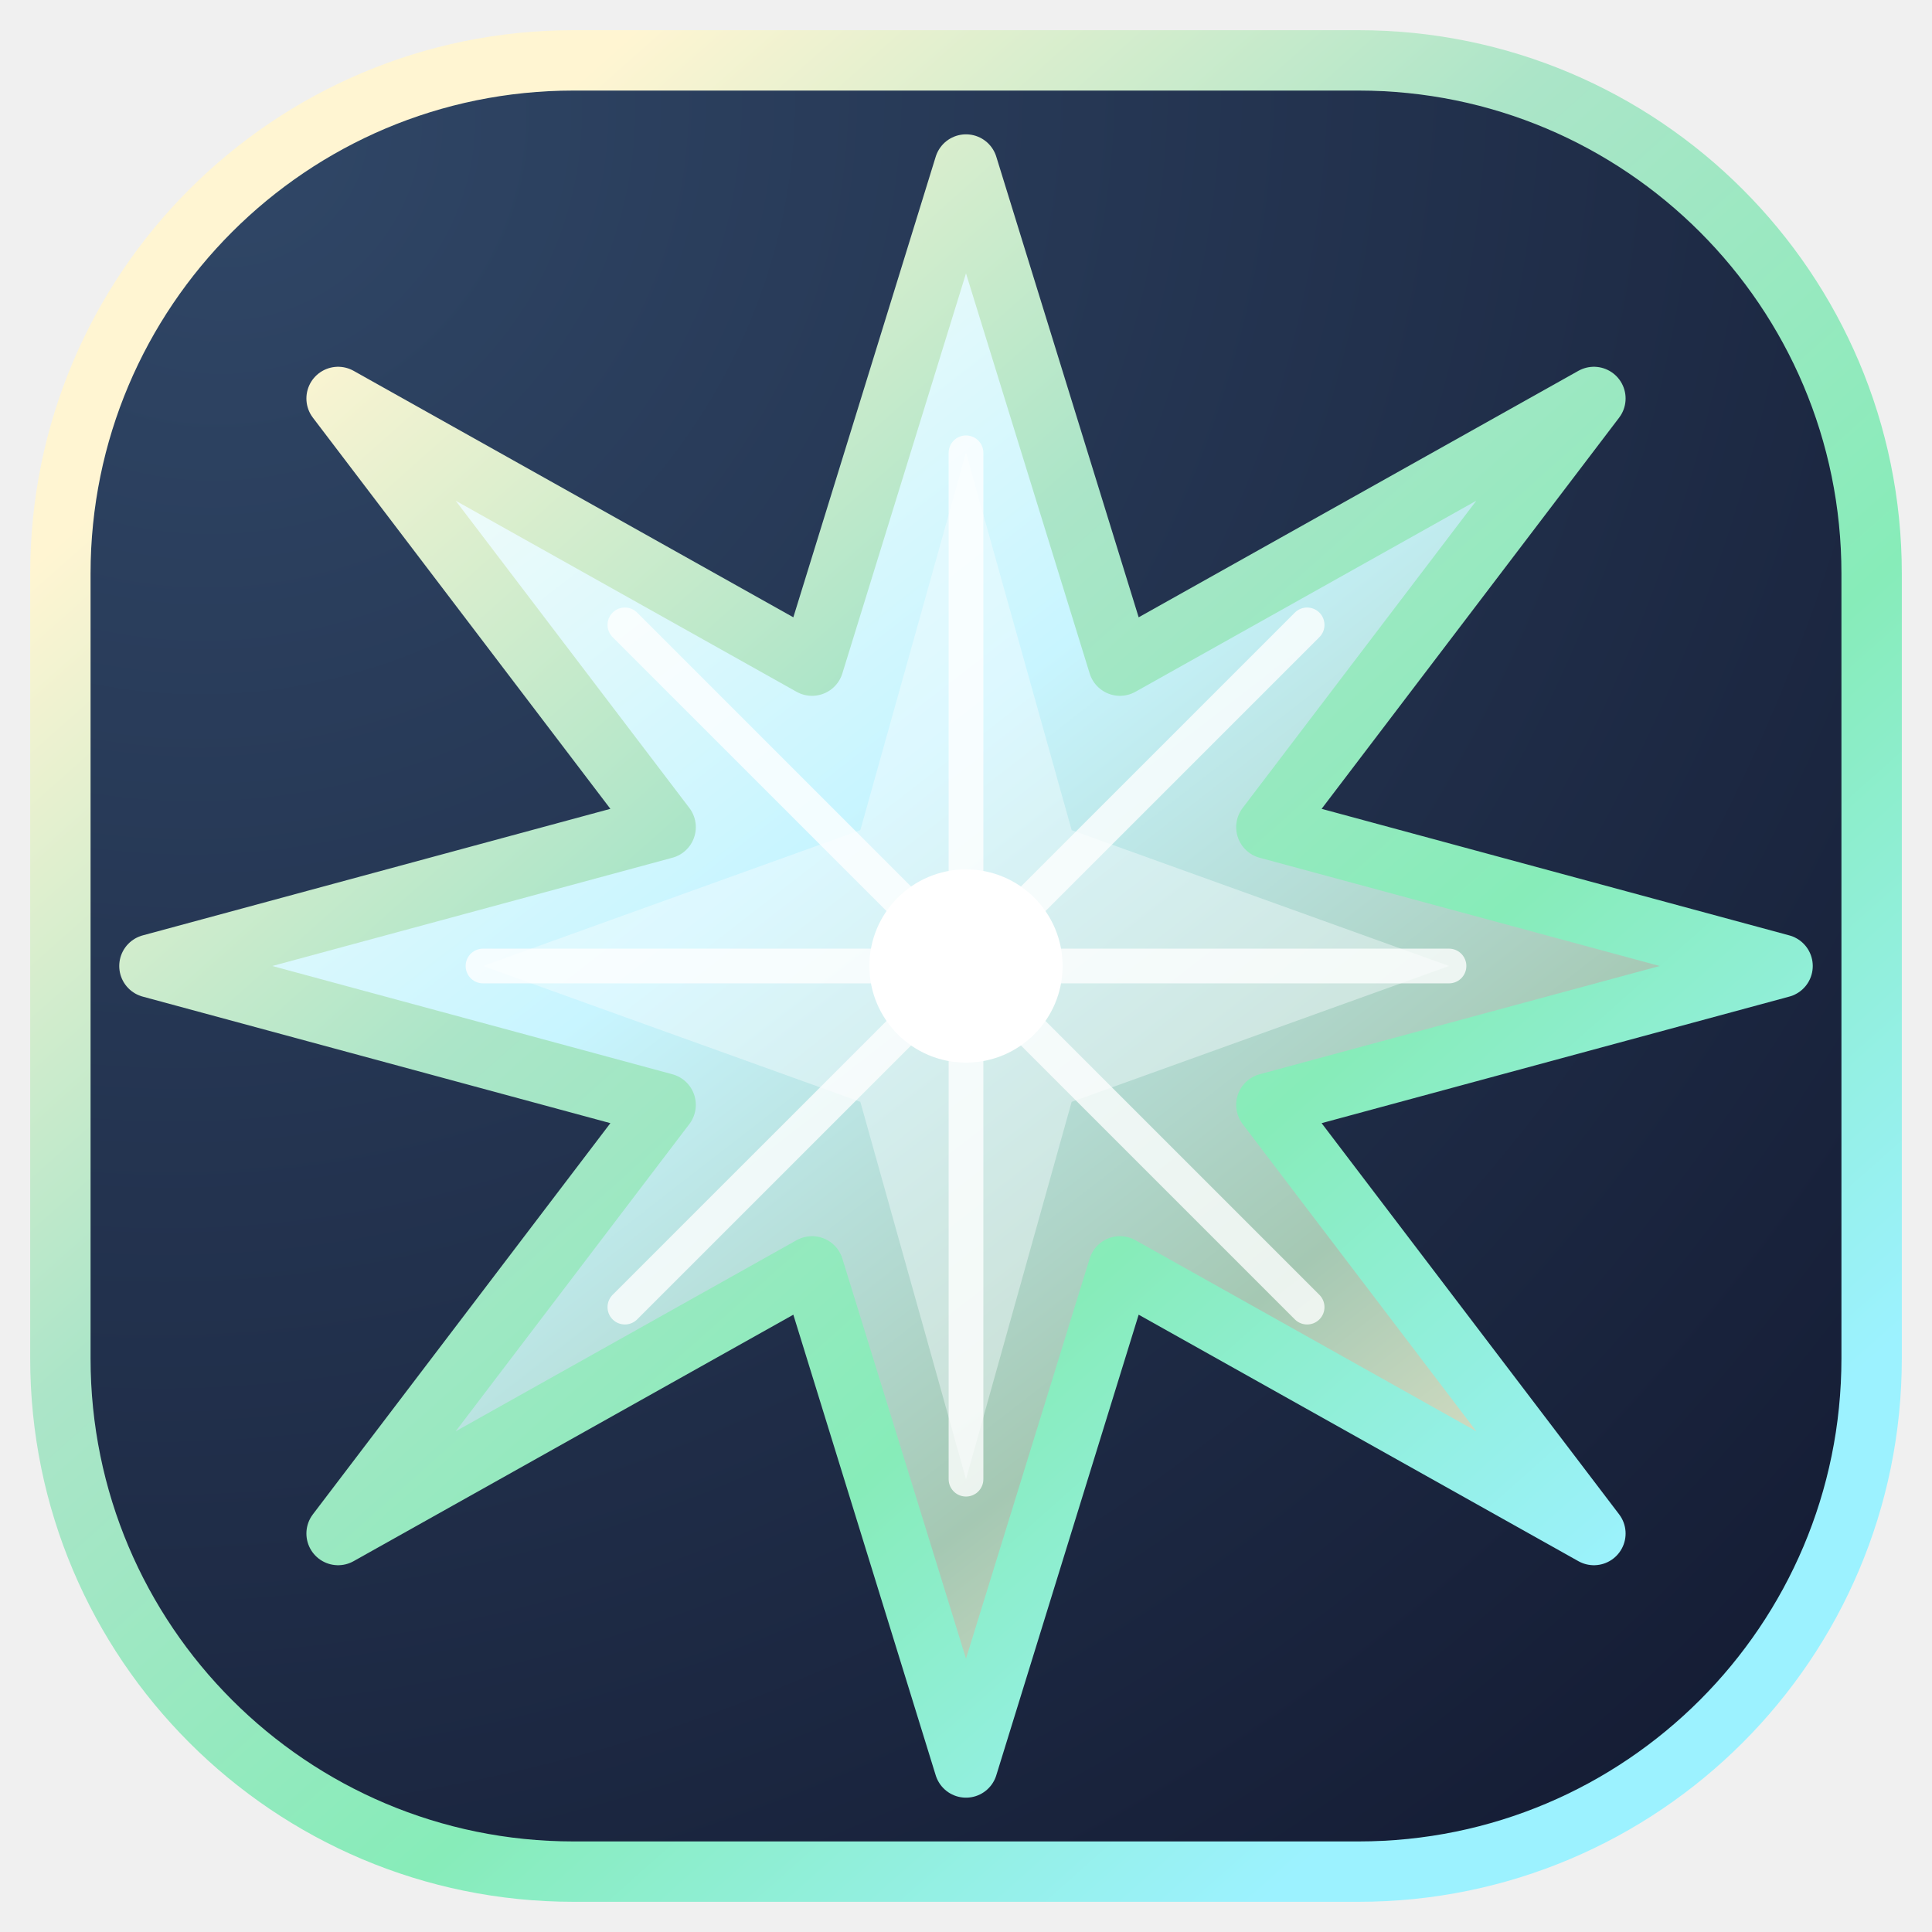
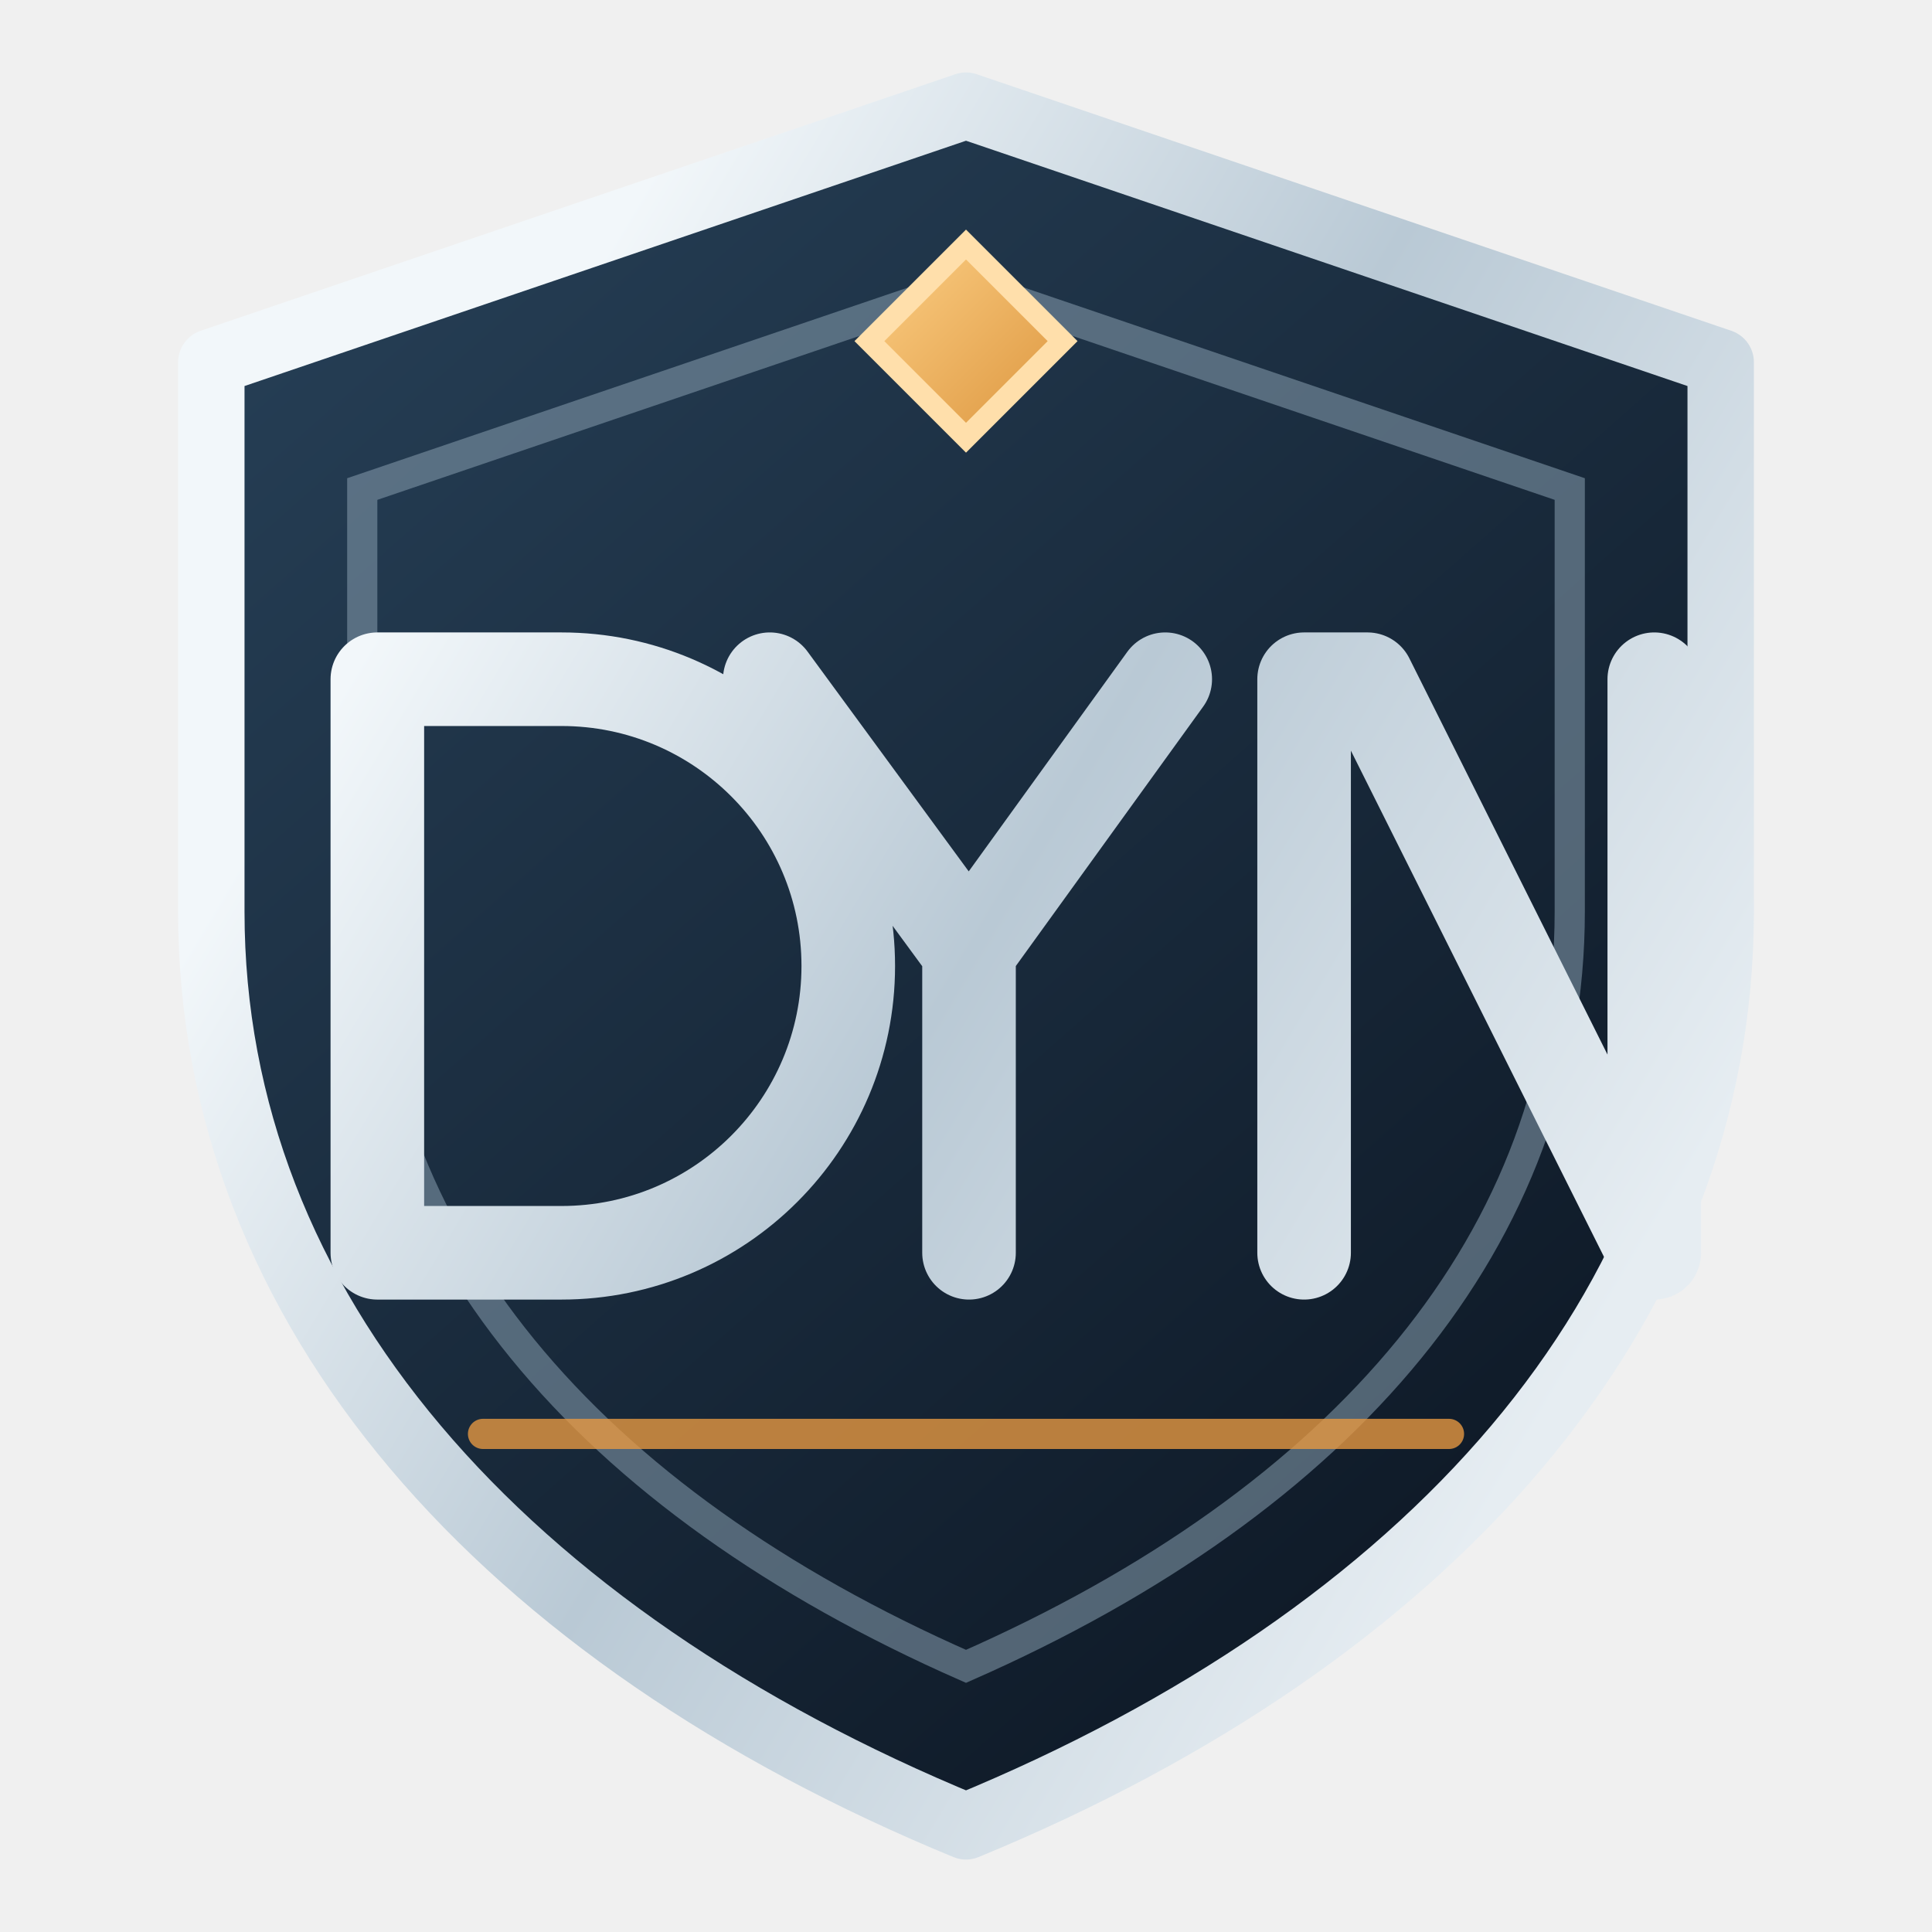
<svg xmlns="http://www.w3.org/2000/svg" viewBox="0 0 64 64">
  <defs>
-     <linearGradient id="frostStarIce" x1="14" y1="8" x2="52" y2="57" gradientUnits="userSpaceOnUse">
-       <stop stop-color="#fffef7" />
-       <stop offset=".38" stop-color="#c8f5ff" />
-       <stop offset=".72" stop-color="#a5c8b3" />
-       <stop offset="1" stop-color="#fff0cf" />
+     <linearGradient id="shield" x1="10" y1="7" x2="55" y2="58" gradientUnits="userSpaceOnUse">
+       <stop stop-color="#263f56" />
+       <stop offset="1" stop-color="#0b1420" />
    </linearGradient>
-     <linearGradient id="frostStarEdge" x1="12" y1="9" x2="52" y2="54" gradientUnits="userSpaceOnUse">
-       <stop stop-color="#fff5d2" />
-       <stop offset=".35" stop-color="#abe5c8" />
-       <stop offset=".68" stop-color="#87ecb9" />
-       <stop offset="1" stop-color="#9cf2ff" />
+     <linearGradient id="steel" x1="13" y1="20" x2="53" y2="44" gradientUnits="userSpaceOnUse">
+       <stop stop-color="#f2f7fa" />
+       <stop offset=".48" stop-color="#b9c9d5" />
+       <stop offset="1" stop-color="#e6edf2" />
    </linearGradient>
-     <radialGradient id="frostStarTile" cx="0" cy="0" r="1" gradientTransform="matrix(52 48 -52 56 8 5)" gradientUnits="userSpaceOnUse">
-       <stop stop-color="#304767" />
-       <stop offset="1" stop-color="#151d35" />
-     </radialGradient>
+     <linearGradient id="amber" x1="28" y1="8" x2="36" y2="16" gradientUnits="userSpaceOnUse">
+       <stop stop-color="#ffd48b" />
+       <stop offset="1" stop-color="#d68a30" />
+     </linearGradient>
  </defs>
-   <rect x="2" y="2" width="60" height="60" rx="17" fill="url(#frostStarTile)" stroke="url(#frostStarEdge)" stroke-width="2" />
-   <path d="M32 5.5 37.1 22 52.8 13.2 42 27.4 59 32 42 36.6 52.8 50.8 37.1 42 32 58.5 26.9 42 11.2 50.8 22 36.6 5 32 22 27.4 11.2 13.2 26.9 22Z" fill="url(#frostStarIce)" stroke="url(#frostStarEdge)" stroke-width="2.1" stroke-linejoin="round" />
-   <path d="m32 15 3.5 12.5L48 32l-12.5 4.5L32 49l-3.5-12.5L16 32l12.5-4.5Z" fill="#f8fdff" fill-opacity=".42" />
-   <path d="m32 15v34M16 32h32M20.7 20.7l22.6 22.6m0-22.6L20.7 43.3" stroke="#fff" stroke-opacity=".78" stroke-width="1.15" stroke-linecap="round" />
-   <circle cx="32" cy="32" r="3.2" fill="#fff" />
+   <path d="M32 3.5 57 12v18.2c0 13.2-9.7 24-25 30.3C16.7 54.2 7 43.4 7 30.2V12z" fill="url(#shield)" stroke="url(#steel)" stroke-width="2.2" stroke-linejoin="round" />
+   <path d="M12 16.2 32 9.4l20 6.8v14c0 10.8-7.5 19.5-20 25-12.5-5.5-20-14.2-20-25z" fill="none" stroke="#8298aa" stroke-opacity=".58" stroke-width="1" />
+   <path d="m32 8.1 3.2 3.2-3.2 3.2-3.2-3.2z" fill="url(#amber)" stroke="#ffdfab" stroke-width=".7" />
+   <g fill="none" stroke="url(#steel)" stroke-width="3.1" stroke-linecap="round" stroke-linejoin="round">
+     <path d="M12.5 22.5v19h6.1a9.5 9.5 0 0 0 0-19z" />
+     <path d="m25.5 22.5 6.6 9 6.5-9M32.1 31.5v10" />
+     <path d="M43.2 41.5v-19h2.1l9.5 19v-19" />
+   </g>
+   <path d="M16 47.5h32" stroke="#e99a42" stroke-opacity=".78" stroke-width="1" stroke-linecap="round" />
</svg>
